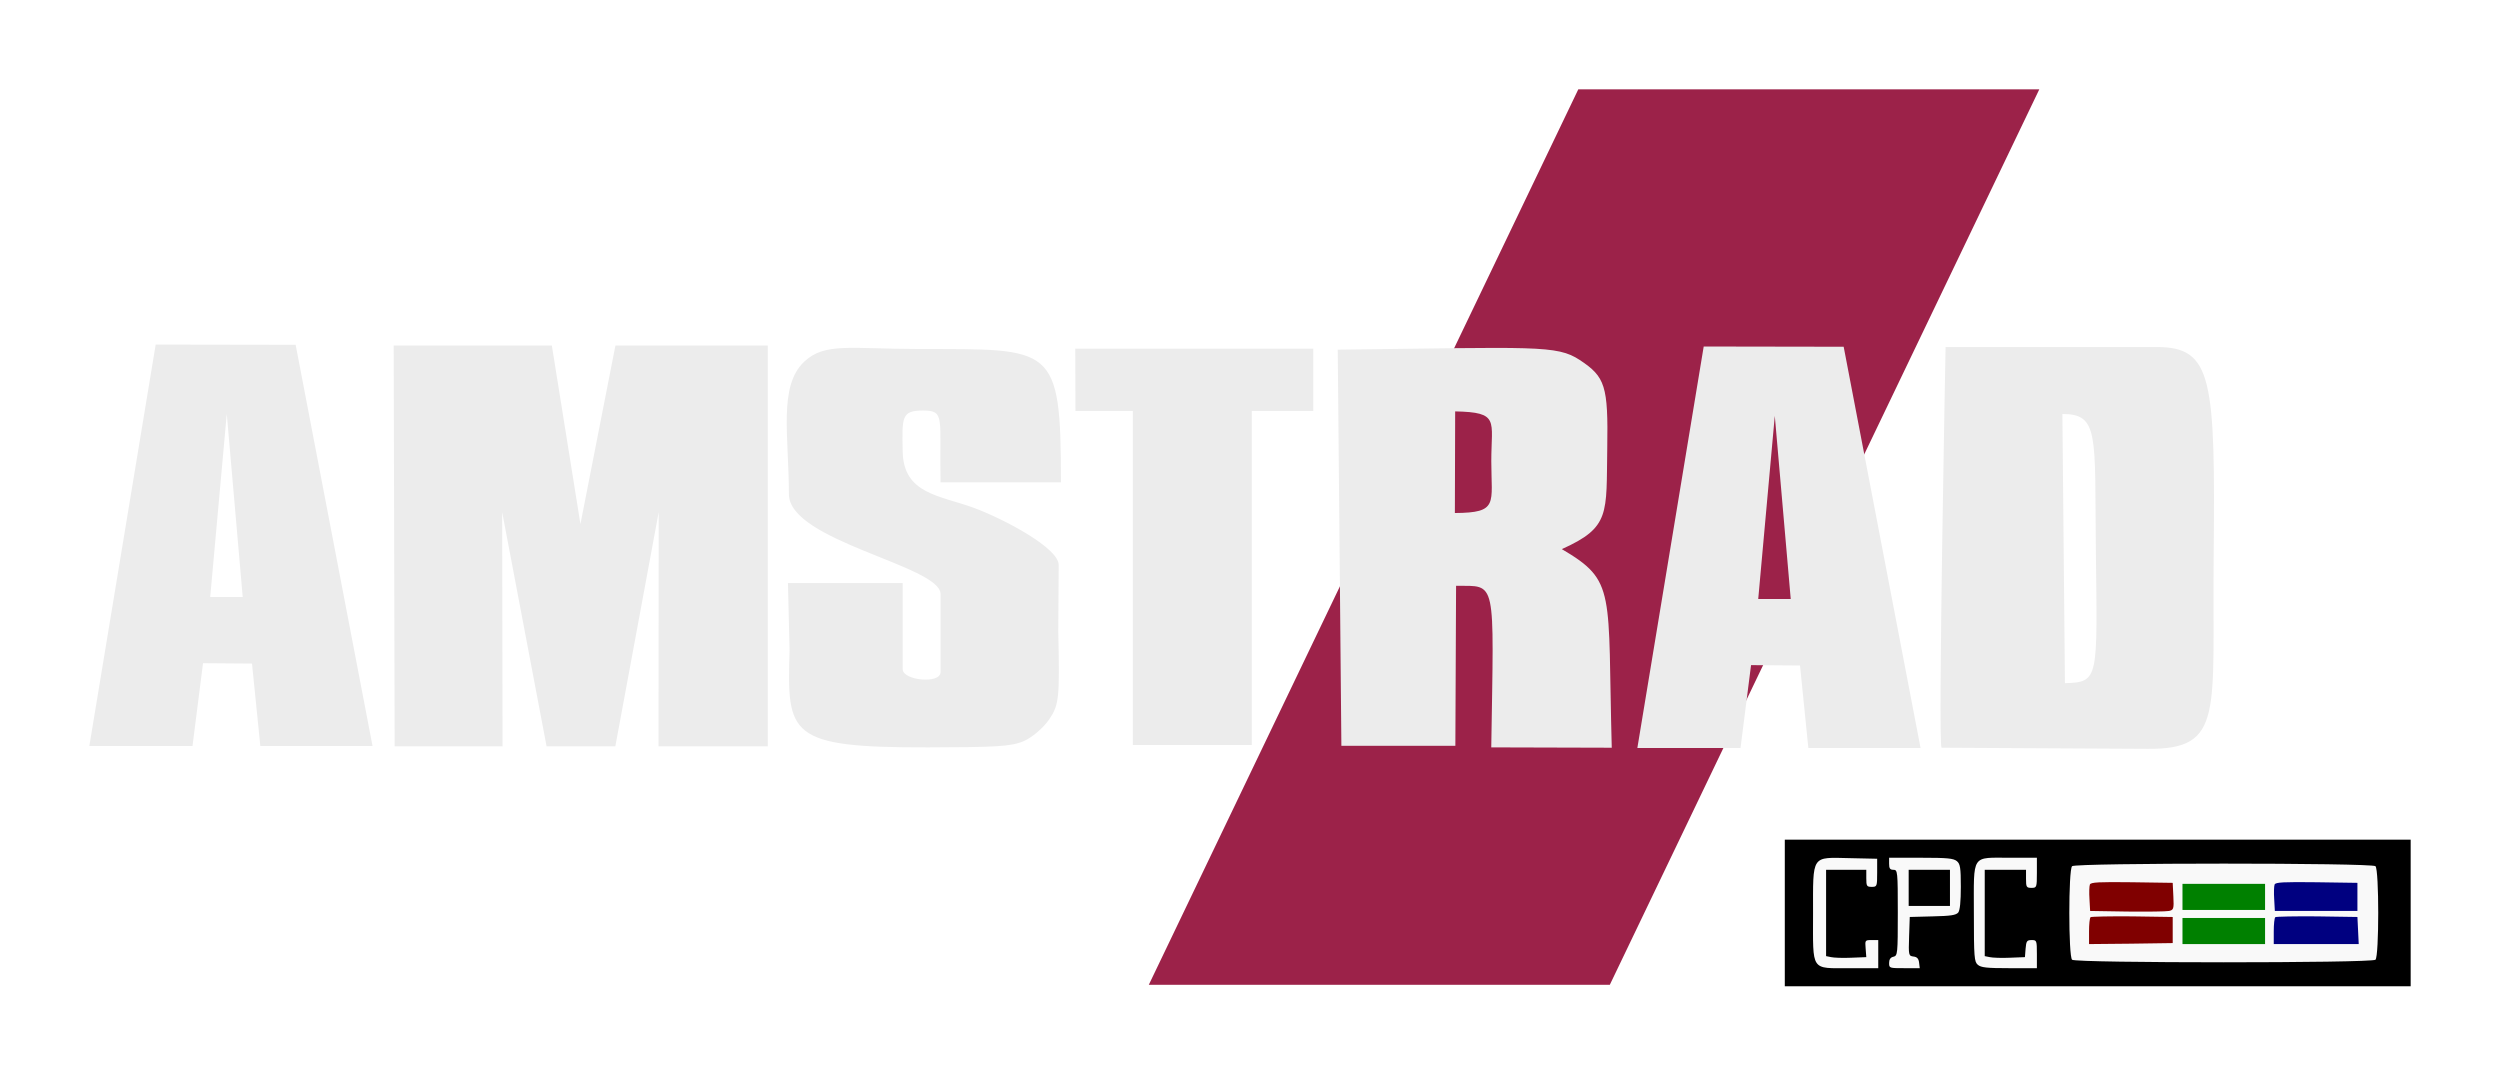
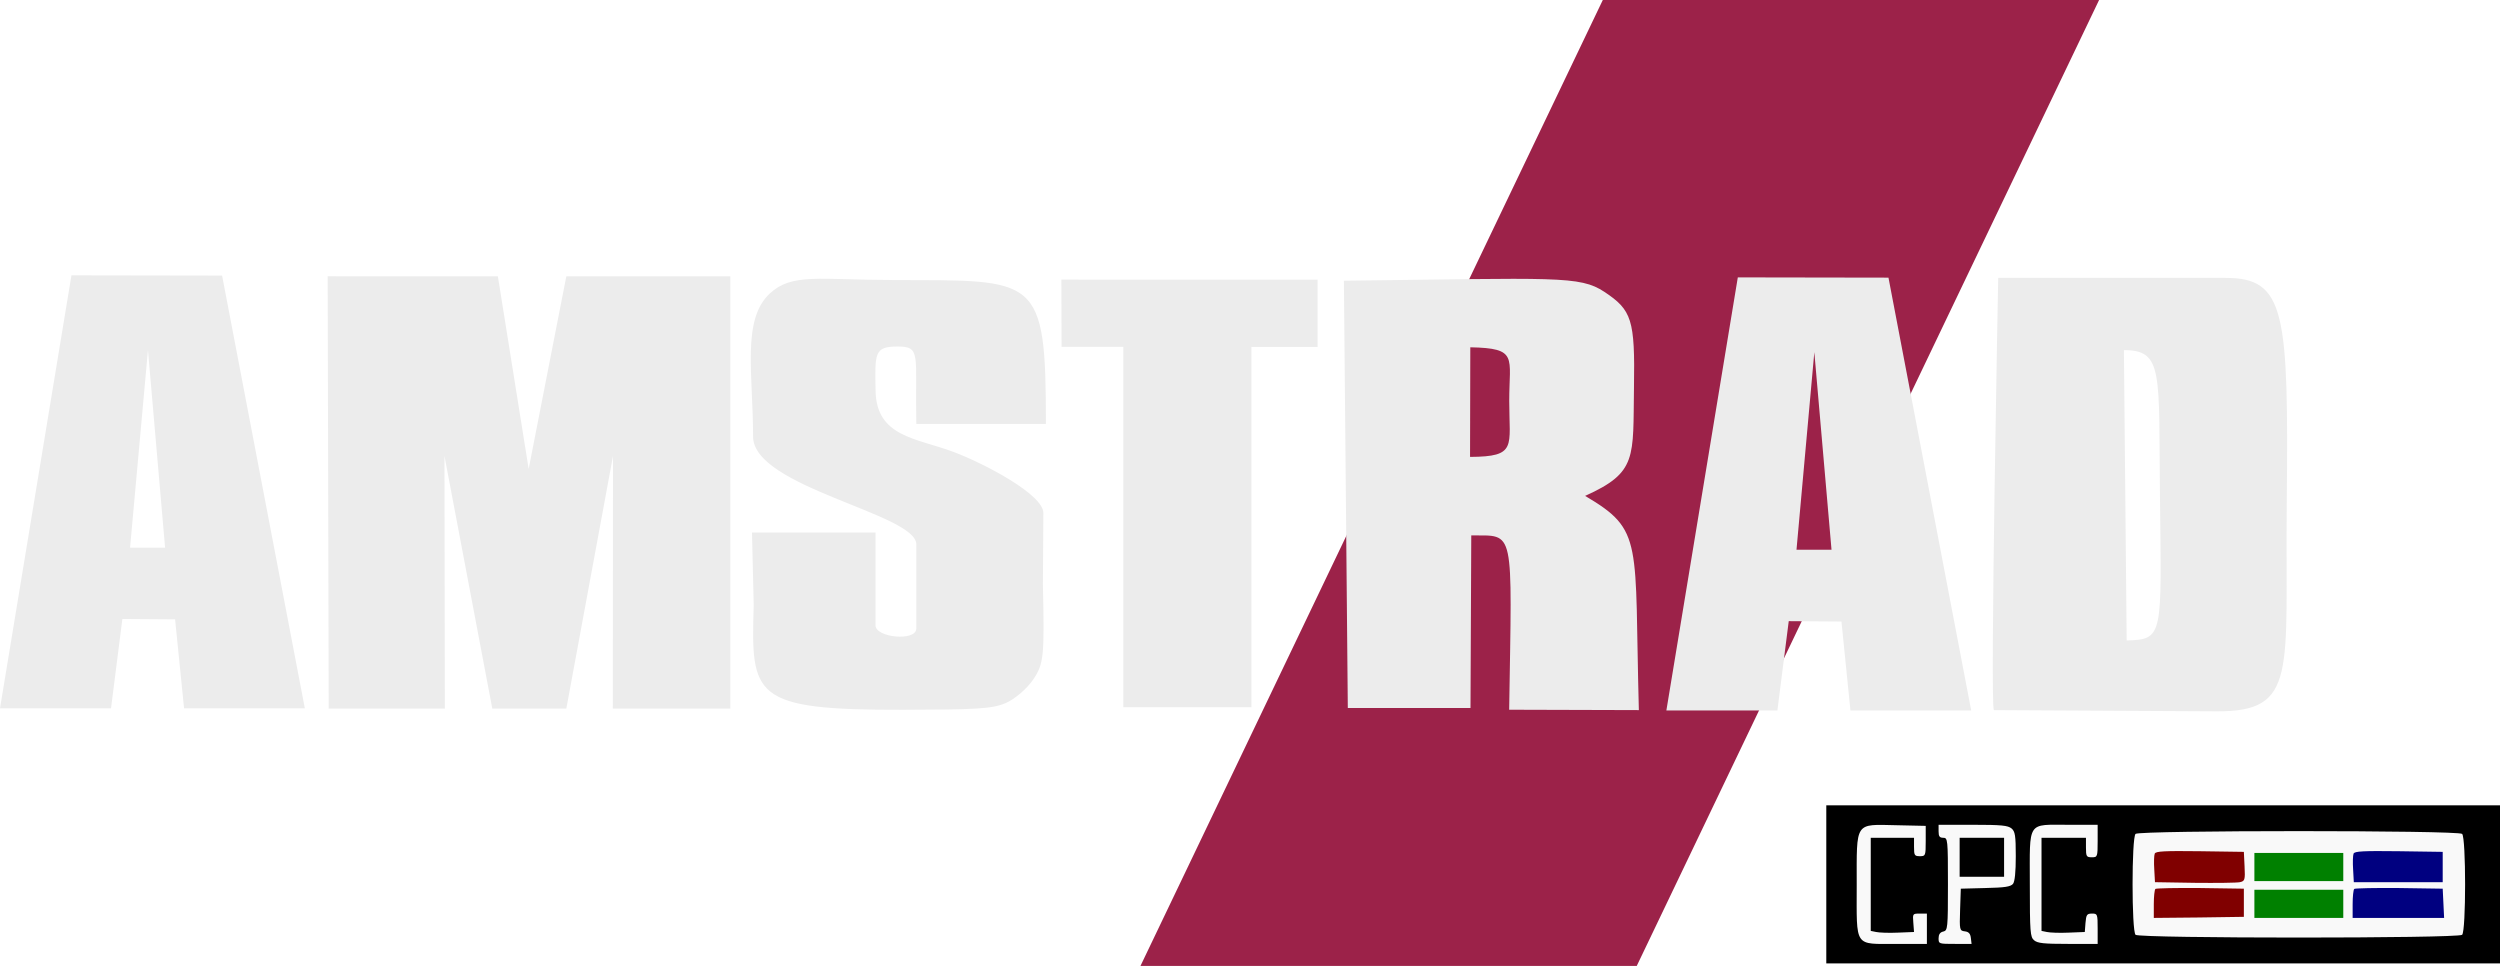
- <svg xmlns="http://www.w3.org/2000/svg" viewBox="0 0 419.764 180.596" version="1.1" id="svg6" width="419.764" height="180.596">
+ <svg xmlns="http://www.w3.org/2000/svg" viewBox="0 0 38.98 15.061" version="1.1" id="svg6" width="389.764" height="150.596">
  <defs id="defs10" />
-   <path d="M 265.005,15 H 342.411 L 270.294,165.359 H 192.888 Z" id="path2" style="fill:#9c2249;stroke-width:8.095" />
-   <path d="M 26.14,57.856 15,125.26 h 17.321 l 1.768,-13.906 8.223,0.063 1.399,13.843 H 62.551 L 49.642,57.896 Z m 11.936,11.637 2.677,30.751 h -5.458 z m 28.027,-11.476 0.161,67.3 h 18.117 l -0.065,-39.334 7.459,39.334 h 11.542 l 7.282,-39.334 -0.032,39.334 H 128.917 V 58.017 H 103.334 L 97.458,87.994 92.659,58.017 Z m 114.44,0.521 0.032,10.462 h 9.637 v 56.093 h 19.974 V 69 h 10.32 V 58.538 Z m -26.339,0.063 c -11.43,-0.023 -15.698,-1.117 -19.146,2.103 -4.389,4.091 -2.604,12.496 -2.596,22.265 0.008,7.884 25.319,11.975 25.463,16.736 v 13.144 c -0.016,2.057 -6.374,1.404 -6.358,-0.493 V 97.895 h -19.266 l 0.273,11.299 c -0.434,14.238 -0.281,16.347 23.293,16.295 11.237,-0.029 13.833,-0.132 15.979,-1.031 1.407,-0.59 3.368,-2.257 4.34,-3.701 1.64,-2.418 1.752,-3.581 1.503,-14.742 l 0.072,-11.144 c 0.025,-2.865 -9.243,-7.746 -14.21,-9.586 -5.691,-2.103 -11.856,-2.303 -11.984,-9.46 -0.112,-5.816 -0.209,-6.87 3.344,-6.893 3.866,-0.017 2.789,1.157 3.014,12.049 h 20.215 c -0.008,-23.274 -1.246,-22.328 -23.936,-22.38 z m 70.41,0.109 0.611,66.51 h 19.138 l 0.12,-26.861 c 6.864,0.079 6.35,-1.61 5.908,27.13 l 20.231,0.058 c -0.707,-26.419 0.788,-27.955 -8.383,-33.347 8.182,-3.672 7.451,-5.924 7.628,-16.919 0.169,-10.537 -0.338,-12.004 -4.614,-14.834 -3.874,-2.555 -7.419,-2.126 -40.638,-1.736 z m 19.716,10.365 c 7.499,0.155 6.068,1.484 6.068,8.348 0,7.168 1.262,8.675 -6.117,8.715 z M 326.675,58.271 c 0,0 -1.294,66.192 -0.683,67.258 v 0.017 l 34.706,0.189 c 12.764,0.076 10.738,-6.079 10.987,-32.155 0.289,-29.943 -0.161,-35.31 -9.533,-35.31 z m 25.23,33.883 c 0.241,21.859 0.587,22.403 -5.192,22.552 l -0.426,-45.195 c 6.197,0 5.409,3.524 5.618,22.644 z M 286.061,58.181 274.921,125.59 h 17.321 l 1.768,-13.912 8.222,0.063 1.399,13.849 h 18.84 L 309.563,58.221 Z m 11.936,11.643 2.677,30.751 h -5.458 z" id="path4" style="fill:#ececec;stroke-width:6.791" />
-   <rect style="fill:#f9f9f9;fill-opacity:1;fill-rule:nonzero;stroke:none;stroke-width:39.015;stroke-linejoin:round;stroke-miterlimit:4;stroke-dasharray:none;stroke-dashoffset:0;stroke-opacity:1;paint-order:stroke markers fill" id="rect838" width="105.086" height="24.609" x="299.678" y="140.987" />
-   <g transform="matrix(0.00364881,0,0,-0.00337106,218.6426,98.03006)" id="g18" style="fill:#000000;stroke:none;stroke-width:1.001">
-     <path d="m 22208.784,-16392.935 v -3650 h 14400 14400 v 3650 3650 h -14400 -14400 z m 4250,2000 c 0,-680 -10,-700 -250,-700 -230,0 -250,40 -250,430 v 420 h -920 -930 v -2150 -2150 l 230,-50 c 120,-30 540,-50 920,-30 l 700,30 -30,430 c -30,410 -30,420 270,420 h 310 v -700 -700 h -1300 c -1830,0 -1700,-200 -1700,2720 0,2960 -100,2800 1700,2760 l 1250,-30 z m 3670,580 c 150,-140 180,-320 180,-1280 0,-730 -40,-1170 -120,-1280 -110,-130 -340,-170 -1180,-190 l -1050,-30 -30,-970 c -30,-940 -20,-970 200,-1000 170,-20 240,-110 260,-310 l 30,-270 h -700 c -700,0 -710,0 -710,260 0,170 60,280 200,310 190,50 200,140 200,2190 0,2070 -10,2140 -200,2140 -160,0 -200,70 -200,300 v 300 h 1470 c 1220,0 1490,-30 1650,-170 z m 3680,-580 c 0,-730 -10,-750 -250,-750 -230,0 -250,40 -250,450 v 450 h -950 -950 v -2150 -2150 l 230,-50 c 120,-30 540,-50 920,-30 l 700,30 30,420 c 30,380 60,430 280,430 230,0 240,-20 240,-700 v -700 h -1270 c -1040,0 -1300,30 -1450,170 -160,150 -180,360 -180,2590 0,2960 -140,2740 1670,2740 h 1230 z m 15580,330 c 170,-170 170,-4490 0,-4660 -170,-170 -13790,-170 -13960,0 -170,170 -170,4490 0,4660 170,170 13790,170 13960,0 z" id="path2-2" style="stroke-width:10.007" />
-     <path d="m 27908.784,-15142.935 v -900 h 950 950 v 900 900 h -950 -950 z" id="path4-3" style="stroke-width:10.007" />
-     <path d="m 36248.784,-14972.935 c -30,-80 -40,-410 -20,-730 l 30,-590 1700,-30 c 940,-10 1800,0 1930,30 210,50 230,100 200,730 l -30,670 -1880,30 c -1520,20 -1880,0 -1930,-110 z" id="path6" style="fill:#800000;stroke-width:10.007" />
-     <path d="m 44748.784,-14972.935 c -30,-80 -40,-410 -20,-730 l 30,-590 h 1900 1900 v 700 700 l -1880,30 c -1520,20 -1880,0 -1930,-110 z" id="path8" style="fill:#000080;stroke-width:10.007" />
-     <path d="m 40508.784,-15592.935 v -650 h 1900 1900 v 650 650 h -1900 -1900 z" id="path10" style="fill:#008000;stroke-width:10.007" />
-     <path d="m 36278.784,-16602.935 c -40,-40 -70,-360 -70,-710 v -630 l 1930,20 1920,30 v 650 650 l -1860,30 c -1020,10 -1880,-10 -1920,-40 z" id="path12" style="fill:#800000;stroke-width:10.007" />
-     <path d="m 44778.784,-16602.935 c -40,-40 -70,-360 -70,-710 v -630 h 1950 1960 l -30,680 -30,670 -1860,30 c -1020,10 -1880,-10 -1920,-40 z" id="path14" style="fill:#000080;stroke-width:10.007" />
-     <path d="m 40508.784,-17292.935 v -650 h 1900 1900 v 650 650 h -1900 -1900 z" id="path16" style="fill:#008000;stroke-width:10.007" />
+   <rect style="fill:#f9f9f9;fill-opacity:1;fill-rule:nonzero;stroke:none;stroke-width:3.901;stroke-linejoin:round;stroke-miterlimit:4;stroke-dasharray:none;stroke-dashoffset:0;stroke-opacity:1;paint-order:stroke markers fill" id="rect838" width="10.505" height="2.465" x="28.476" y="12.556" />
+   <path d="m 24.991,0 h 7.738 l -7.209,15.061 h -7.738 z" id="path2" style="fill:#9c2249;stroke-width:0.809" />
+   <path d="M 1.114,4.293 0,11.044 h 1.731 l 0.177,-1.393 0.822,0.006 0.14,1.387 H 4.753 L 3.463,4.297 Z M 2.307,5.458 2.574,8.539 h -0.546 z m 2.802,-1.15 0.016,6.741 h 1.811 l -0.006,-3.94 0.746,3.94 h 1.154 l 0.728,-3.94 -0.003,3.94 H 11.387 V 4.309 H 8.83 L 8.243,7.312 7.763,4.309 Z m 11.44,0.052 0.003,1.048 h 0.963 v 5.619 h 1.997 V 5.409 h 1.032 V 4.361 Z m -2.633,0.006 c -1.143,-0.002 -1.569,-0.112 -1.914,0.211 -0.439,0.41 -0.26,1.252 -0.26,2.23 8.04e-4,0.79 2.531,1.2 2.545,1.676 v 1.317 c -0.002,0.206 -0.637,0.141 -0.636,-0.049 V 8.303 h -1.926 l 0.027,1.132 c -0.043,1.426 -0.028,1.637 2.328,1.632 1.123,-0.003 1.383,-0.013 1.597,-0.103 0.141,-0.059 0.337,-0.226 0.434,-0.371 0.164,-0.242 0.175,-0.359 0.15,-1.477 l 0.007,-1.116 C 16.273,7.713 15.346,7.224 14.85,7.04 14.281,6.83 13.664,6.809 13.652,6.093 c -0.011,-0.583 -0.021,-0.688 0.334,-0.69 0.386,-0.002 0.279,0.116 0.301,1.207 h 2.021 C 16.307,4.278 16.183,4.373 13.915,4.367 Z m 7.038,0.011 0.061,6.662 h 1.913 l 0.012,-2.691 c 0.686,0.008 0.635,-0.161 0.591,2.718 l 2.022,0.006 c -0.071,-2.646 0.079,-2.8 -0.838,-3.34 0.818,-0.368 0.745,-0.593 0.762,-1.695 0.017,-1.055 -0.034,-1.202 -0.461,-1.486 -0.387,-0.256 -0.742,-0.213 -4.062,-0.174 z m 1.971,1.038 c 0.75,0.015 0.607,0.149 0.607,0.836 0,0.718 0.126,0.869 -0.611,0.873 z m 8.231,-1.082 c 0,0 -0.129,6.63 -0.068,6.737 v 0.002 l 3.469,0.019 c 1.276,0.008 1.073,-0.609 1.098,-3.221 0.029,-2.999 -0.016,-3.537 -0.953,-3.537 z m 2.522,3.394 c 0.024,2.19 0.059,2.244 -0.519,2.259 l -0.043,-4.527 c 0.619,0 0.541,0.353 0.562,2.268 z M 27.096,4.325 25.982,11.078 h 1.731 l 0.177,-1.393 0.822,0.006 0.14,1.387 h 1.883 L 29.445,4.329 Z m 1.193,1.166 0.268,3.08 h -0.546 z" id="path4" style="display:inline;fill:#ececec;stroke-width:0.679;fill-opacity:1" />
+   <g transform="matrix(0.00364744,0,0,-0.00337671,28.25681,15.22387)" id="g18" style="fill:#000000;stroke:none">
+     <path d="M 60,425 V 60 H 1500 2940 V 425 790 H 1500 60 Z m 425,200 c 0,-68 -1,-70 -25,-70 -23,0 -25,4 -25,43 v 42 H 343 250 V 425 210 l 23,-5 c 12,-3 54,-5 92,-3 l 70,3 -3,43 c -3,41 -3,42 27,42 h 31 V 220 150 H 360 c -183,0 -170,-20 -170,272 0,296 -10,280 170,276 l 125,-3 z m 367,58 c 15,-14 18,-32 18,-128 0,-73 -4,-117 -12,-128 -11,-13 -34,-17 -118,-19 l -105,-3 -3,-97 c -3,-94 -2,-97 20,-100 17,-2 24,-11 26,-31 l 3,-27 h -70 c -70,0 -71,0 -71,26 0,17 6,28 20,31 19,5 20,14 20,219 0,207 -1,214 -20,214 -16,0 -20,7 -20,30 v 30 h 147 c 122,0 149,-3 165,-17 z m 368,-58 c 0,-73 -1,-75 -25,-75 -23,0 -25,4 -25,45 v 45 h -95 -95 V 425 210 l 23,-5 c 12,-3 54,-5 92,-3 l 70,3 3,42 c 3,38 6,43 28,43 23,0 24,-2 24,-70 v -70 h -127 c -104,0 -130,3 -145,17 -16,15 -18,36 -18,259 0,296 -14,274 167,274 h 123 z m 1558,33 c 17,-17 17,-449 0,-466 -17,-17 -1379,-17 -1396,0 -17,17 -17,449 0,466 17,17 1379,17 1396,0 z" id="path2-2" />
+     <path d="m 630,550 v -90 h 95 95 v 90 90 h -95 -95 z" id="path4-3" />
+     <path d="m 1464,567 c -3,-8 -4,-41 -2,-73 l 3,-59 170,-3 c 94,-1 180,0 193,3 21,5 23,10 20,73 l -3,67 -188,3 c -152,2 -188,0 -193,-11 z" id="path6" style="fill:#800000" />
+     <path d="m 2314,567 c -3,-8 -4,-41 -2,-73 l 3,-59 h 190 190 v 70 70 l -188,3 c -152,2 -188,0 -193,-11 z" id="path8" style="fill:#000080" />
+     <path d="m 1890,505 v -65 h 190 190 v 65 65 h -190 -190 z" id="path10" style="fill:#008000" />
+     <path d="m 1467,404 c -4,-4 -7,-36 -7,-71 v -63 l 193,2 192,3 v 65 65 l -186,3 c -102,1 -188,-1 -192,-4 z" id="path12" style="fill:#800000" />
+     <path d="m 2317,404 c -4,-4 -7,-36 -7,-71 v -63 h 195 196 l -3,68 -3,67 -186,3 c -102,1 -188,-1 -192,-4 z" id="path14" style="fill:#000080" />
+     <path d="m 1890,335 v -65 h 190 190 v 65 65 h -190 -190 z" id="path16" style="fill:#008000" />
  </g>
</svg>
